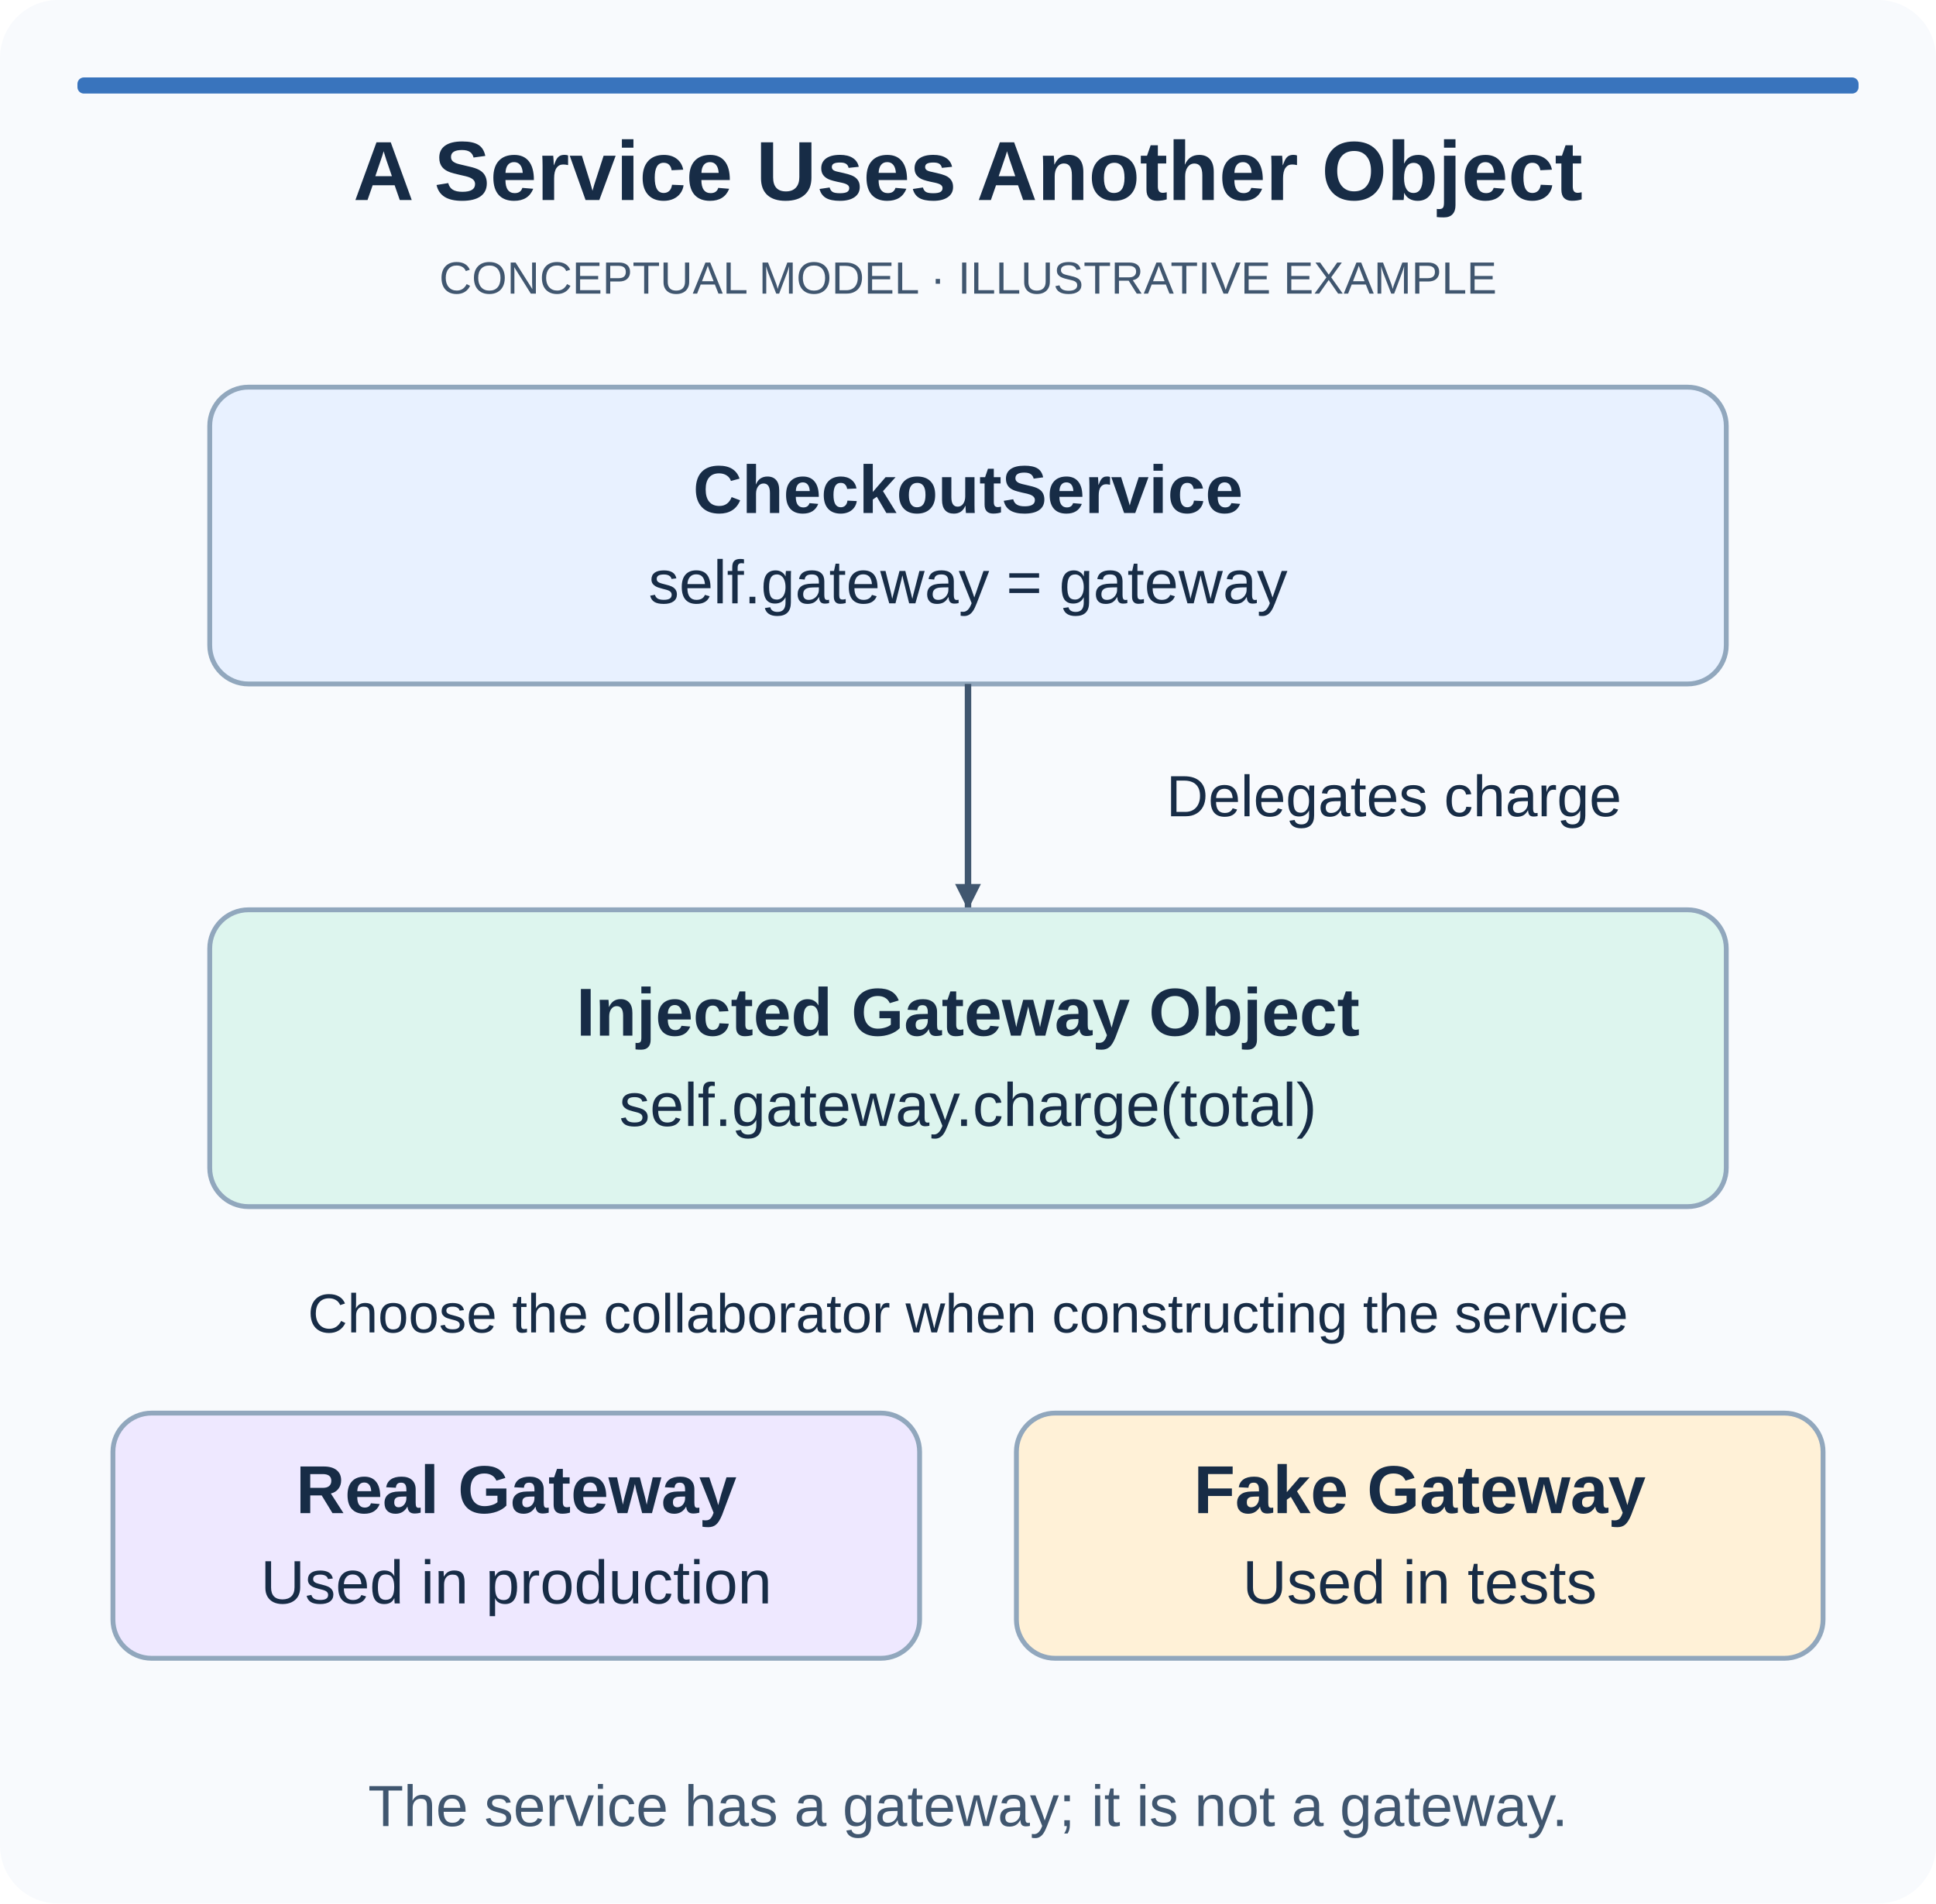
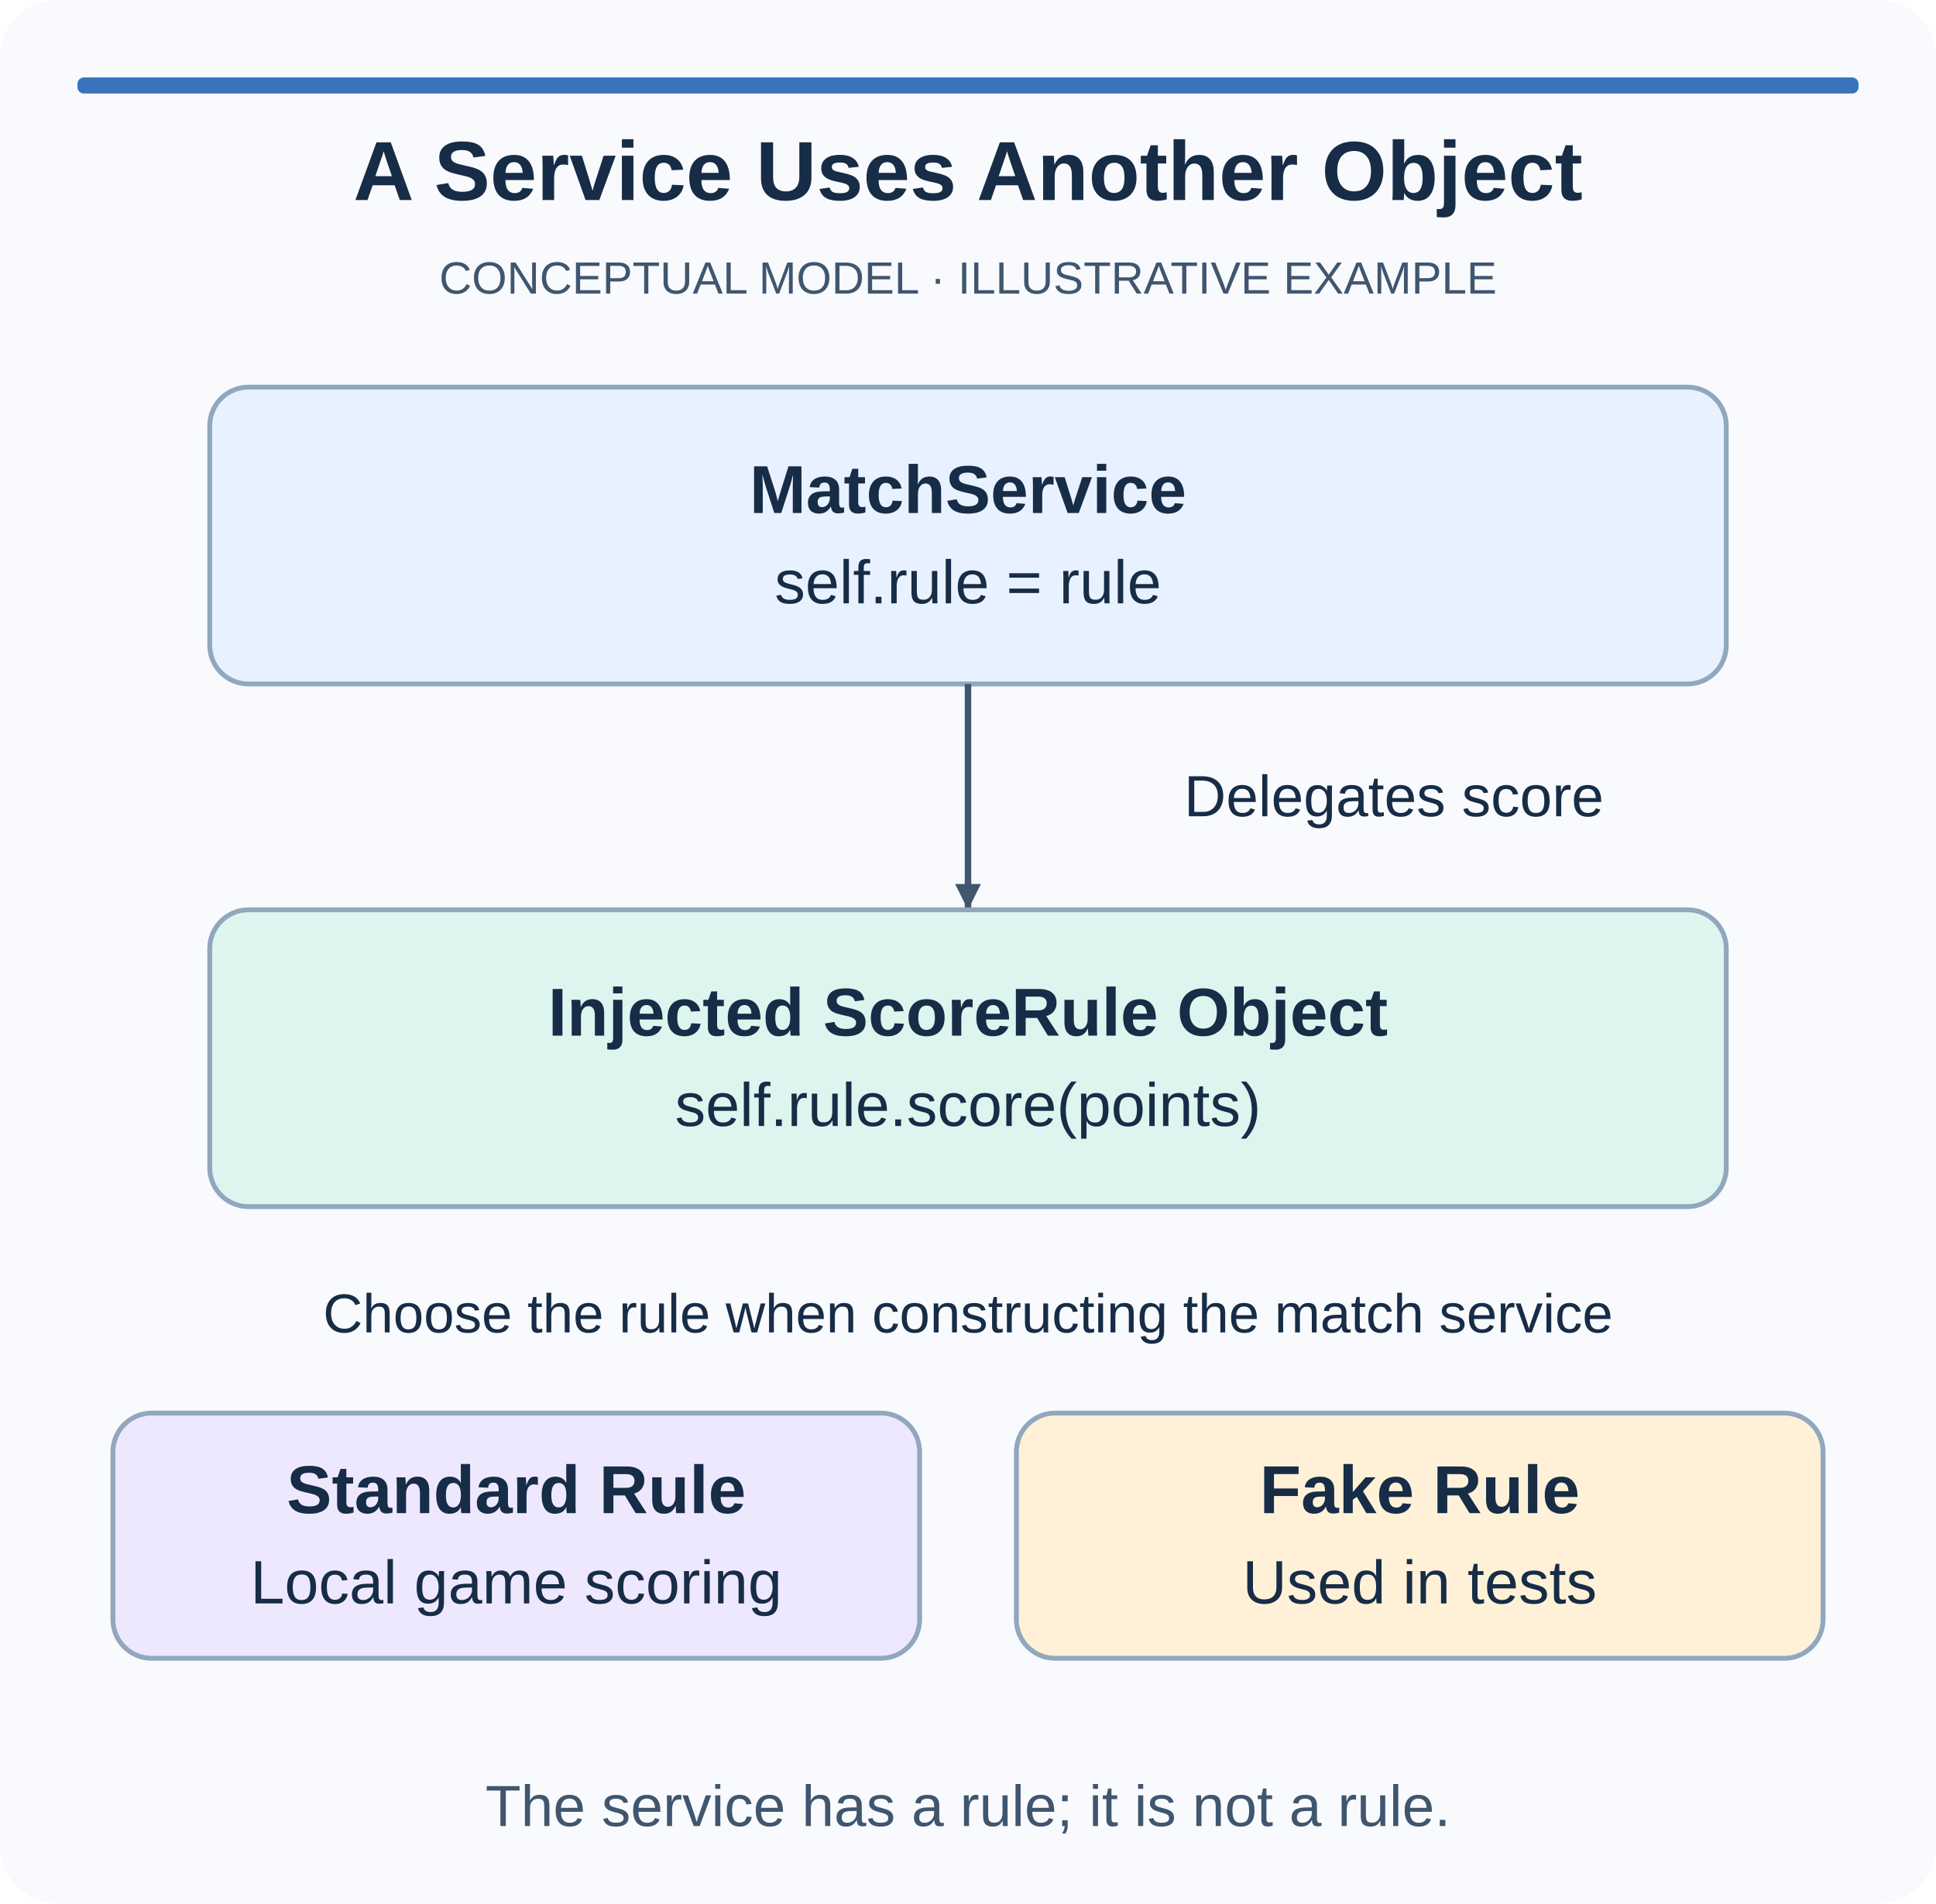
<svg xmlns="http://www.w3.org/2000/svg" width="600" height="590" viewBox="0 0 600 590" role="img" aria-labelledby="title desc">
  <defs>
    <marker id="arrow" markerWidth="8" markerHeight="8" refX="8" refY="4" orient="auto" markerUnits="userSpaceOnUse">
      <path d="M0 0 L8 4 L0 8 Z" fill="#40566f" />
    </marker>
  </defs>
  <rect width="600" height="590" rx="18" fill="#f8fafd" />
  <rect x="24" y="24" width="552" height="5" rx="2" fill="#3974bd" />
  <text x="300" y="62" text-anchor="middle" font-family="Arial, Helvetica, sans-serif" font-size="26" font-weight="700" fill="#172c46">A Service Uses Another Object</text>
  <text x="300" y="91" text-anchor="middle" font-family="Arial, Helvetica, sans-serif" font-size="14" font-weight="400" fill="#40566f">CONCEPTUAL MODEL · ILLUSTRATIVE EXAMPLE</text>
  <g data-card="true">
    <rect x="65" y="120" width="470" height="92" rx="12" fill="#e8f1ff" stroke="#91a7bd" stroke-width="1.5" />
-     <text x="300.0" y="159.0" text-anchor="middle" font-family="Arial, Helvetica, sans-serif" font-size="21" font-weight="700" fill="#172c46">CheckoutService</text>
-     <text x="300.0" y="187.0" text-anchor="middle" font-family="Arial, Helvetica, sans-serif" font-size="19" font-weight="400" fill="#172c46">self.gateway = gateway</text>
+     <text x="300.0" y="159.0" text-anchor="middle" font-family="Arial, Helvetica, sans-serif" font-size="21" font-weight="700" fill="#172c46">MatchService</text>
+     <text x="300.0" y="187.0" text-anchor="middle" font-family="Arial, Helvetica, sans-serif" font-size="19" font-weight="400" fill="#172c46">self.rule = rule</text>
  </g>
  <path data-connector="true" d="M300 212 L300 282" fill="none" stroke="#40566f" stroke-width="2" marker-end="url(#arrow)" />
-   <text x="432" y="253" text-anchor="middle" font-family="Arial, Helvetica, sans-serif" font-size="18" font-weight="400" fill="#172c46">Delegates charge</text>
+   <text x="432" y="253" text-anchor="middle" font-family="Arial, Helvetica, sans-serif" font-size="18" font-weight="400" fill="#172c46">Delegates score</text>
  <g data-card="true">
    <rect x="65" y="282" width="470" height="92" rx="12" fill="#ddf5ee" stroke="#91a7bd" stroke-width="1.5" />
-     <text x="300.0" y="321.0" text-anchor="middle" font-family="Arial, Helvetica, sans-serif" font-size="21" font-weight="700" fill="#172c46">Injected Gateway Object</text>
-     <text x="300.0" y="349.0" text-anchor="middle" font-family="Arial, Helvetica, sans-serif" font-size="19" font-weight="400" fill="#172c46">self.gateway.charge(total)</text>
+     <text x="300.0" y="321.0" text-anchor="middle" font-family="Arial, Helvetica, sans-serif" font-size="21" font-weight="700" fill="#172c46">Injected ScoreRule Object</text>
+     <text x="300.0" y="349.0" text-anchor="middle" font-family="Arial, Helvetica, sans-serif" font-size="19" font-weight="400" fill="#172c46">self.rule.score(points)</text>
  </g>
-   <text x="300" y="413" text-anchor="middle" font-family="Arial, Helvetica, sans-serif" font-size="17" font-weight="400" fill="#172c46">Choose the collaborator when constructing the service</text>
+   <text x="300" y="413" text-anchor="middle" font-family="Arial, Helvetica, sans-serif" font-size="17" font-weight="400" fill="#172c46">Choose the rule when constructing the match service</text>
  <g data-card="true">
    <rect x="35" y="438" width="250" height="76" rx="12" fill="#eee8ff" stroke="#91a7bd" stroke-width="1.5" />
-     <text x="160.0" y="469.0" text-anchor="middle" font-family="Arial, Helvetica, sans-serif" font-size="21" font-weight="700" fill="#172c46">Real Gateway</text>
-     <text x="160.0" y="497.0" text-anchor="middle" font-family="Arial, Helvetica, sans-serif" font-size="19" font-weight="400" fill="#172c46">Used in production</text>
+     <text x="160.0" y="469.0" text-anchor="middle" font-family="Arial, Helvetica, sans-serif" font-size="21" font-weight="700" fill="#172c46">Standard Rule</text>
+     <text x="160.0" y="497.0" text-anchor="middle" font-family="Arial, Helvetica, sans-serif" font-size="19" font-weight="400" fill="#172c46">Local game scoring</text>
  </g>
  <g data-card="true">
    <rect x="315" y="438" width="250" height="76" rx="12" fill="#fff1d7" stroke="#91a7bd" stroke-width="1.5" />
-     <text x="440.0" y="469.0" text-anchor="middle" font-family="Arial, Helvetica, sans-serif" font-size="21" font-weight="700" fill="#172c46">Fake Gateway</text>
+     <text x="440.0" y="469.0" text-anchor="middle" font-family="Arial, Helvetica, sans-serif" font-size="21" font-weight="700" fill="#172c46">Fake Rule</text>
    <text x="440.0" y="497.0" text-anchor="middle" font-family="Arial, Helvetica, sans-serif" font-size="19" font-weight="400" fill="#172c46">Used in tests</text>
  </g>
-   <text x="300" y="566" text-anchor="middle" font-family="Arial, Helvetica, sans-serif" font-size="18" font-weight="400" fill="#40566f">The service has a gateway; it is not a gateway.</text>
+   <text x="300" y="566" text-anchor="middle" font-family="Arial, Helvetica, sans-serif" font-size="18" font-weight="400" fill="#40566f">The service has a rule; it is not a rule.</text>
</svg>
